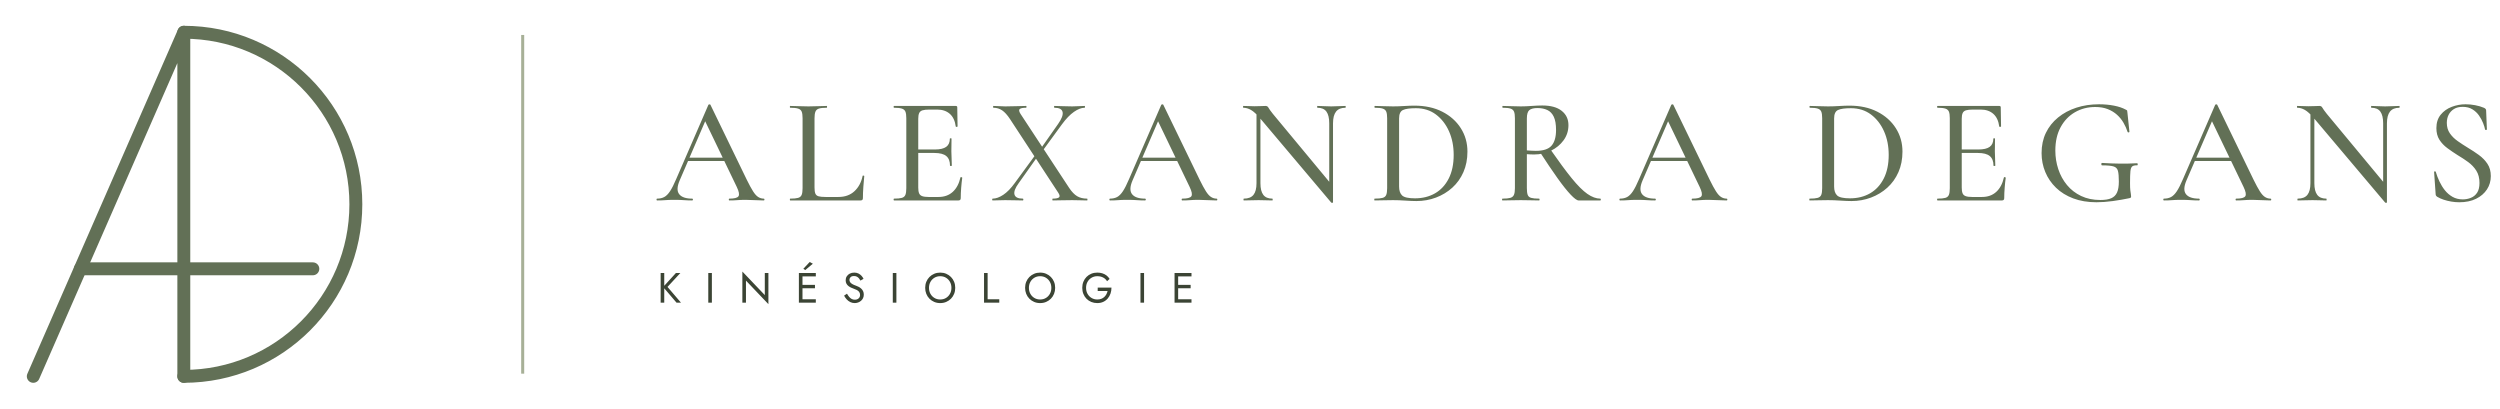
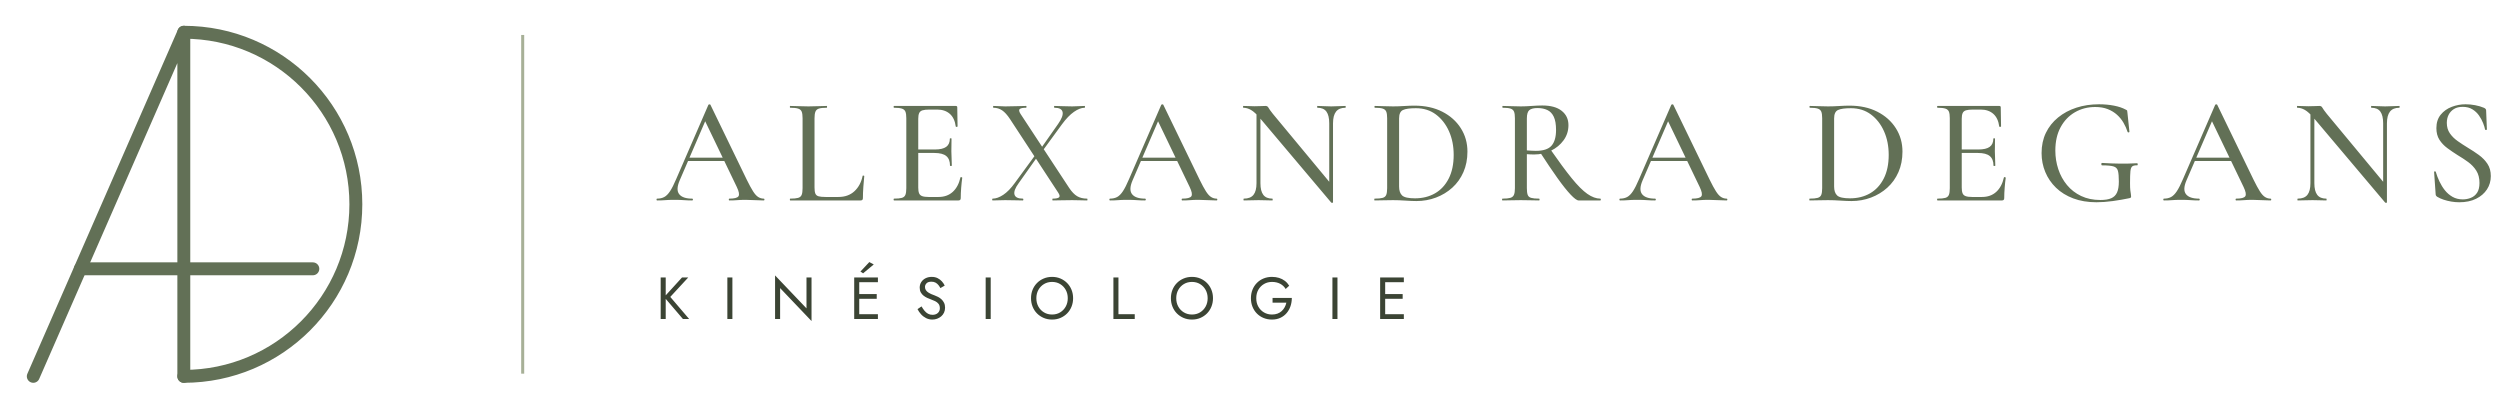
<svg xmlns="http://www.w3.org/2000/svg" viewBox="0 0 826.00 135.11" width="826" height="135" role="img" aria-label="Alexandra Degans, Kinésiologie">
  <g transform="translate(-28.444 -21.333) scale(1.77778)" fill="none" stroke="#627056" stroke-width="2.4" stroke-linecap="round" stroke-linejoin="round">
    <path d="M22 82 L50 18 L50 82" />
    <path d="M50 18 A32 32 0 0 1 50 82" />
    <path d="M30.75 62 H74" />
  </g>
  <path d="M172.50 11.56v112" stroke="#A7B097" stroke-width="1" />
  <path d="M226.35 53.231 226.95 52.131H240.55L240.9 53.231ZM252.2 65.681Q252.45 65.681 252.45 65.981Q252.45 66.281 252.2 66.281Q250.75 66.281 249.225 66.181Q247.7 66.081 246.25 66.081Q244.65 66.081 243.475 66.181Q242.3 66.281 240.85 66.281Q240.65 66.281 240.65 65.981Q240.65 65.681 240.85 65.681Q243.3 65.681 243.85 64.906Q244.4 64.131 243.3 61.831L232.55 39.481L234.15 37.081L224.4 59.681Q223.1 62.731 224.25 64.206Q225.4 65.681 228.55 65.681Q228.8 65.681 228.8 65.981Q228.8 66.281 228.55 66.281Q227.05 66.281 225.8 66.181Q224.55 66.081 222.65 66.081Q220.8 66.081 219.675 66.181Q218.55 66.281 216.95 66.281Q216.75 66.281 216.75 65.981Q216.75 65.681 216.95 65.681Q218.3 65.681 219.3 65.156Q220.3 64.631 221.225 63.231Q222.15 61.831 223.25 59.231L233.9 34.681Q233.95 34.531 234.25 34.506Q234.55 34.481 234.6 34.681L246.6 59.431Q247.8 61.881 248.675 63.256Q249.55 64.631 250.4 65.156Q251.25 65.681 252.2 65.681ZM269.0 39.131V62.031Q269.0 63.331 269.275 64.006Q269.55 64.681 270.325 64.906Q271.1 65.131 272.65 65.131H276.9Q280.15 65.131 282.2 63.231Q284.25 61.331 284.9 58.181Q284.9 58.031 285.175 58.056Q285.45 58.081 285.45 58.231Q285.3 59.681 285.15 61.731Q285.0 63.781 285.0 65.531Q285.0 66.281 284.25 66.281H260.95Q260.85 66.281 260.85 65.981Q260.85 65.681 260.95 65.681Q262.7 65.681 263.575 65.431Q264.45 65.181 264.75 64.431Q265.05 63.681 265.05 62.231V39.081Q265.05 37.631 264.75 36.906Q264.45 36.181 263.575 35.906Q262.7 35.631 260.95 35.631Q260.85 35.631 260.85 35.331Q260.85 35.031 260.95 35.031Q262.15 35.031 263.725 35.106Q265.3 35.181 267.0 35.181Q268.8 35.181 270.325 35.106Q271.85 35.031 273.05 35.031Q273.15 35.031 273.15 35.331Q273.15 35.631 273.05 35.631Q271.3 35.631 270.45 35.906Q269.6 36.181 269.3 36.931Q269.0 37.681 269.0 39.131ZM316.6 66.281H295.3Q295.15 66.281 295.15 65.981Q295.15 65.681 295.3 65.681Q297 65.681 297.875 65.431Q298.75 65.181 299.05 64.431Q299.35 63.681 299.35 62.231V39.081Q299.35 37.631 299.05 36.906Q298.75 36.181 297.875 35.906Q297 35.631 295.3 35.631Q295.15 35.631 295.15 35.331Q295.15 35.031 295.3 35.031H315.7Q316.2 35.031 316.2 35.481L316.3 41.781Q316.3 41.931 316.025 41.956Q315.75 41.981 315.7 41.831Q315.35 39.081 313.75 37.656Q312.15 36.231 309.55 36.231H307Q305.5 36.231 304.7 36.481Q303.9 36.731 303.6 37.406Q303.3 38.081 303.3 39.281V62.031Q303.3 63.231 303.575 63.906Q303.85 64.581 304.6 64.856Q305.35 65.131 306.7 65.131H310Q312.85 65.131 314.7 63.456Q316.55 61.781 317.25 58.681Q317.25 58.531 317.55 58.581Q317.85 58.631 317.85 58.781Q317.65 60.131 317.5 62.031Q317.35 63.931 317.35 65.531Q317.35 66.281 316.6 66.281ZM313.8 54.781Q313.8 52.631 312.575 51.606Q311.35 50.581 308.65 50.581H301.4V49.431H308.8Q311.35 49.431 312.55 48.556Q313.75 47.681 313.75 45.831Q313.75 45.731 314.025 45.731Q314.3 45.731 314.3 45.831Q314.3 47.381 314.275 48.231Q314.25 49.081 314.25 50.031Q314.25 51.181 314.325 52.331Q314.4 53.481 314.4 54.781Q314.4 54.881 314.1 54.881Q313.8 54.881 313.8 54.781ZM347.75 66.281Q347.65 66.281 347.65 65.981Q347.65 65.681 347.75 65.681Q349.3 65.681 349.825 65.281Q350.35 64.881 349.6 63.731L333.65 39.381Q332.3 37.331 331.025 36.481Q329.75 35.631 328.15 35.631Q328.05 35.631 328.05 35.331Q328.05 35.031 328.15 35.031Q329.1 35.031 330.15 35.106Q331.2 35.181 332.1 35.181Q334.15 35.181 335.9 35.106Q337.65 35.031 338.95 35.031Q339.1 35.031 339.1 35.331Q339.1 35.631 338.95 35.631Q337.4 35.631 336.875 36.031Q336.35 36.431 337.1 37.631L353.2 62.131Q354.5 64.081 355.85 64.881Q357.2 65.681 359.15 65.681Q359.25 65.681 359.25 65.981Q359.25 66.281 359.15 66.281Q358.1 66.281 356.85 66.231Q355.6 66.181 354.2 66.181Q352.15 66.181 350.625 66.231Q349.1 66.281 347.75 66.281ZM327.9 66.281Q327.75 66.281 327.75 65.981Q327.75 65.681 327.9 65.681Q329.5 65.681 331.4 64.431Q333.3 63.181 335.25 60.481L342.35 50.781L343.05 51.331L336.5 60.581Q334.75 62.981 335.125 64.331Q335.5 65.681 337.9 65.681Q338.05 65.681 338.05 65.981Q338.05 66.281 337.9 66.281Q336.55 66.281 335.3 66.231Q334.05 66.181 332.05 66.181Q330.7 66.181 329.9 66.231Q329.1 66.281 327.9 66.281ZM343.9 50.581 343.2 50.031 349.55 40.981Q351.35 38.431 351.025 37.031Q350.7 35.631 348.35 35.631Q348.2 35.631 348.2 35.331Q348.2 35.031 348.35 35.031Q349.7 35.031 350.95 35.106Q352.2 35.181 354.2 35.181Q355.55 35.181 356.35 35.106Q357.15 35.031 358.3 35.031Q358.45 35.031 358.45 35.331Q358.45 35.631 358.3 35.631Q356.75 35.631 354.8 36.981Q352.85 38.331 350.8 41.131ZM376.1 53.231 376.7 52.131H390.3L390.65 53.231ZM401.95 65.681Q402.2 65.681 402.2 65.981Q402.2 66.281 401.95 66.281Q400.5 66.281 398.975 66.181Q397.45 66.081 396 66.081Q394.4 66.081 393.225 66.181Q392.05 66.281 390.6 66.281Q390.4 66.281 390.4 65.981Q390.4 65.681 390.6 65.681Q393.05 65.681 393.6 64.906Q394.15 64.131 393.05 61.831L382.3 39.481L383.9 37.081L374.15 59.681Q372.85 62.731 374 64.206Q375.15 65.681 378.3 65.681Q378.55 65.681 378.55 65.981Q378.55 66.281 378.3 66.281Q376.8 66.281 375.55 66.181Q374.3 66.081 372.4 66.081Q370.55 66.081 369.425 66.181Q368.3 66.281 366.7 66.281Q366.5 66.281 366.5 65.981Q366.5 65.681 366.7 65.681Q368.05 65.681 369.05 65.156Q370.05 64.631 370.975 63.231Q371.9 61.831 373 59.231L383.65 34.681Q383.7 34.531 384 34.506Q384.3 34.481 384.35 34.681L396.35 59.431Q397.55 61.881 398.425 63.256Q399.3 64.631 400.15 65.156Q401 65.681 401.95 65.681ZM415.15 60.581V36.181L416.45 36.281V60.581Q416.45 63.181 417.4 64.431Q418.35 65.681 420.4 65.681Q420.5 65.681 420.5 65.981Q420.5 66.281 420.4 66.281Q419.35 66.281 418.275 66.231Q417.2 66.181 415.85 66.181Q414.55 66.181 413.3 66.231Q412.05 66.281 410.95 66.281Q410.85 66.281 410.85 65.981Q410.85 65.681 410.95 65.681Q413.15 65.681 414.15 64.431Q415.15 63.181 415.15 60.581ZM440.45 66.931Q440.45 67.031 440.225 67.056Q440 67.081 439.9 67.031L416.35 39.131Q414.6 37.081 413.325 36.356Q412.05 35.631 410.8 35.631Q410.7 35.631 410.7 35.331Q410.7 35.031 410.8 35.031Q411.75 35.031 412.7 35.081Q413.65 35.131 414.45 35.131Q415.65 35.131 416.65 35.081Q417.65 35.031 418.15 35.031Q418.8 35.031 419.1 35.606Q419.4 36.181 420.55 37.631L440.05 61.131ZM440.45 40.781V66.931L439.2 65.381V40.781Q439.2 38.181 438.275 36.906Q437.35 35.631 435.3 35.631Q435.2 35.631 435.2 35.331Q435.2 35.031 435.3 35.031Q436.35 35.031 437.45 35.106Q438.55 35.181 439.85 35.181Q441.1 35.181 442.3 35.106Q443.5 35.031 444.55 35.031Q444.65 35.031 444.65 35.331Q444.65 35.631 444.55 35.631Q442.45 35.631 441.45 36.906Q440.45 38.181 440.45 40.781ZM468.05 66.481Q466.55 66.481 464.35 66.331Q462.15 66.181 460.3 66.181Q458.6 66.181 457.025 66.231Q455.45 66.281 454.2 66.281Q454.1 66.281 454.1 65.981Q454.1 65.681 454.2 65.681Q455.95 65.681 456.85 65.431Q457.75 65.181 458.05 64.431Q458.35 63.681 458.35 62.231V39.081Q458.35 37.631 458.05 36.906Q457.75 36.181 456.875 35.906Q456 35.631 454.3 35.631Q454.15 35.631 454.15 35.331Q454.15 35.031 454.3 35.031Q455.55 35.031 457.075 35.106Q458.6 35.181 460.3 35.181Q462 35.181 463.975 35.056Q465.95 34.931 467.35 34.931Q472.65 34.931 476.575 36.931Q480.5 38.931 482.7 42.381Q484.9 45.831 484.9 50.131Q484.9 53.881 483.575 56.906Q482.25 59.931 479.9 62.056Q477.55 64.181 474.5 65.331Q471.45 66.481 468.05 66.481ZM467.55 65.581Q471.3 65.581 474.175 63.931Q477.05 62.281 478.7 59.056Q480.35 55.831 480.35 51.231Q480.35 46.881 478.8 43.406Q477.25 39.931 474.475 37.856Q471.7 35.781 467.85 35.781Q464.85 35.781 463.575 36.381Q462.3 36.981 462.3 39.181V61.681Q462.3 63.681 463.3 64.631Q464.3 65.581 467.55 65.581ZM521.65 66.281Q520.85 66.281 519.025 64.356Q517.2 62.431 514.65 58.856Q512.1 55.281 508.9 50.331L512.25 49.281Q516.45 55.331 519.375 58.931Q522.3 62.531 524.55 64.106Q526.8 65.681 528.85 65.681Q529 65.681 529 65.981Q529 66.281 528.85 66.281Q526.05 66.281 524.275 66.281Q522.5 66.281 521.65 66.281ZM509.65 34.881Q513.85 34.881 516.075 36.656Q518.3 38.431 518.3 41.381Q518.3 44.181 516.7 46.381Q515.1 48.581 512.525 49.831Q509.95 51.081 507 51.081Q506.4 51.081 505.75 51.056Q505.1 51.031 504.55 50.981V62.231Q504.55 63.681 504.825 64.431Q505.1 65.181 505.975 65.431Q506.85 65.681 508.6 65.681Q508.75 65.681 508.75 65.981Q508.75 66.281 508.6 66.281Q507.35 66.281 505.85 66.231Q504.35 66.181 502.55 66.181Q500.85 66.181 499.3 66.231Q497.75 66.281 496.5 66.281Q496.35 66.281 496.35 65.981Q496.35 65.681 496.5 65.681Q498.2 65.681 499.075 65.431Q499.95 65.181 500.275 64.431Q500.6 63.681 500.6 62.231V39.081Q500.6 37.631 500.3 36.906Q500 36.181 499.15 35.906Q498.3 35.631 496.55 35.631Q496.45 35.631 496.45 35.331Q496.45 35.031 496.55 35.031Q497.8 35.031 499.325 35.106Q500.85 35.181 502.55 35.181Q504.15 35.181 506.15 35.031Q508.15 34.881 509.65 34.881ZM514.2 42.981Q514.2 40.181 513.45 38.606Q512.7 37.031 511.325 36.381Q509.95 35.731 508.1 35.731Q506.2 35.731 505.375 36.406Q504.55 37.081 504.55 39.181V49.731Q505.25 49.781 506.075 49.831Q506.9 49.881 507.5 49.881Q511.2 49.881 512.7 48.181Q514.2 46.481 514.2 42.981ZM544.75 53.231 545.35 52.131H558.95L559.3 53.231ZM570.6 65.681Q570.85 65.681 570.85 65.981Q570.85 66.281 570.6 66.281Q569.15 66.281 567.625 66.181Q566.1 66.081 564.65 66.081Q563.05 66.081 561.875 66.181Q560.7 66.281 559.25 66.281Q559.05 66.281 559.05 65.981Q559.05 65.681 559.25 65.681Q561.7 65.681 562.25 64.906Q562.8 64.131 561.7 61.831L550.95 39.481L552.55 37.081L542.8 59.681Q541.5 62.731 542.65 64.206Q543.8 65.681 546.95 65.681Q547.2 65.681 547.2 65.981Q547.2 66.281 546.95 66.281Q545.45 66.281 544.2 66.181Q542.95 66.081 541.05 66.081Q539.2 66.081 538.075 66.181Q536.95 66.281 535.35 66.281Q535.15 66.281 535.15 65.981Q535.15 65.681 535.35 65.681Q536.7 65.681 537.7 65.156Q538.7 64.631 539.625 63.231Q540.55 61.831 541.65 59.231L552.3 34.681Q552.35 34.531 552.65 34.506Q552.95 34.481 553 34.681L565 59.431Q566.2 61.881 567.075 63.256Q567.95 64.631 568.8 65.156Q569.65 65.681 570.6 65.681ZM611.9 66.481Q610.4 66.481 608.2 66.331Q606 66.181 604.15 66.181Q602.45 66.181 600.875 66.231Q599.3 66.281 598.05 66.281Q597.95 66.281 597.95 65.981Q597.95 65.681 598.05 65.681Q599.8 65.681 600.7 65.431Q601.6 65.181 601.9 64.431Q602.2 63.681 602.2 62.231V39.081Q602.2 37.631 601.9 36.906Q601.6 36.181 600.725 35.906Q599.85 35.631 598.15 35.631Q598 35.631 598 35.331Q598 35.031 598.15 35.031Q599.4 35.031 600.925 35.106Q602.45 35.181 604.15 35.181Q605.85 35.181 607.825 35.056Q609.8 34.931 611.2 34.931Q616.5 34.931 620.425 36.931Q624.35 38.931 626.55 42.381Q628.75 45.831 628.75 50.131Q628.75 53.881 627.425 56.906Q626.1 59.931 623.75 62.056Q621.4 64.181 618.35 65.331Q615.3 66.481 611.9 66.481ZM611.4 65.581Q615.15 65.581 618.025 63.931Q620.9 62.281 622.55 59.056Q624.2 55.831 624.2 51.231Q624.2 46.881 622.65 43.406Q621.1 39.931 618.325 37.856Q615.55 35.781 611.7 35.781Q608.7 35.781 607.425 36.381Q606.15 36.981 606.15 39.181V61.681Q606.15 63.681 607.15 64.631Q608.15 65.581 611.4 65.581ZM661.65 66.281H640.35Q640.2 66.281 640.2 65.981Q640.2 65.681 640.35 65.681Q642.05 65.681 642.925 65.431Q643.8 65.181 644.1 64.431Q644.4 63.681 644.4 62.231V39.081Q644.4 37.631 644.1 36.906Q643.8 36.181 642.925 35.906Q642.05 35.631 640.35 35.631Q640.2 35.631 640.2 35.331Q640.2 35.031 640.35 35.031H660.75Q661.25 35.031 661.25 35.481L661.35 41.781Q661.35 41.931 661.075 41.956Q660.8 41.981 660.75 41.831Q660.4 39.081 658.8 37.656Q657.2 36.231 654.6 36.231H652.05Q650.55 36.231 649.75 36.481Q648.95 36.731 648.65 37.406Q648.35 38.081 648.35 39.281V62.031Q648.35 63.231 648.625 63.906Q648.9 64.581 649.65 64.856Q650.4 65.131 651.75 65.131H655.05Q657.9 65.131 659.75 63.456Q661.6 61.781 662.3 58.681Q662.3 58.531 662.6 58.581Q662.9 58.631 662.9 58.781Q662.7 60.131 662.55 62.031Q662.4 63.931 662.4 65.531Q662.4 66.281 661.65 66.281ZM658.85 54.781Q658.85 52.631 657.625 51.606Q656.4 50.581 653.7 50.581H646.45V49.431H653.85Q656.4 49.431 657.6 48.556Q658.8 47.681 658.8 45.831Q658.8 45.731 659.075 45.731Q659.35 45.731 659.35 45.831Q659.35 47.381 659.325 48.231Q659.3 49.081 659.3 50.031Q659.3 51.181 659.375 52.331Q659.45 53.481 659.45 54.781Q659.45 54.881 659.15 54.881Q658.85 54.881 658.85 54.781ZM692.9 66.881Q688.6 66.881 685.225 65.606Q681.85 64.331 679.525 62.081Q677.2 59.831 675.975 56.881Q674.75 53.931 674.75 50.631Q674.75 46.881 676.175 43.931Q677.6 40.981 680.2 38.856Q682.8 36.731 686.25 35.606Q689.7 34.481 693.75 34.481Q696.35 34.481 698.675 34.931Q701 35.381 702.55 36.231Q703 36.431 703.05 36.581Q703.1 36.731 703.15 37.381L703.8 43.581Q703.8 43.731 703.55 43.781Q703.3 43.831 703.2 43.631Q702.7 42.081 701.85 40.606Q701 39.131 699.7 37.956Q698.4 36.781 696.625 36.081Q694.85 35.381 692.5 35.381Q688.8 35.381 685.8 37.106Q682.8 38.831 681.05 42.056Q679.3 45.281 679.3 49.781Q679.3 52.981 680.275 55.931Q681.25 58.881 683.15 61.181Q685.05 63.481 687.825 64.806Q690.6 66.131 694.2 66.131Q696.45 66.131 697.775 65.556Q699.1 64.981 699.7 63.656Q700.3 62.331 700.3 60.031Q700.3 57.631 700.0 56.506Q699.7 55.381 698.55 55.031Q697.4 54.681 694.8 54.681Q694.5 54.681 694.5 54.281Q694.5 53.881 694.75 53.881Q698.05 54.081 700.725 54.106Q703.4 54.131 706.3 53.981Q706.55 53.981 706.55 54.331Q706.55 54.681 706.3 54.681Q705.25 54.631 704.75 55.006Q704.25 55.381 704.125 56.631Q704 57.881 704 60.531Q704 62.181 704.1 62.981Q704.2 63.781 704.275 64.156Q704.35 64.531 704.35 64.931Q704.35 65.231 704.25 65.331Q704.15 65.431 703.8 65.531Q701.2 66.081 698.325 66.481Q695.45 66.881 692.9 66.881ZM724.6 53.231 725.2 52.131H738.8L739.15 53.231ZM750.45 65.681Q750.7 65.681 750.7 65.981Q750.7 66.281 750.45 66.281Q749 66.281 747.475 66.181Q745.95 66.081 744.5 66.081Q742.9 66.081 741.725 66.181Q740.55 66.281 739.1 66.281Q738.9 66.281 738.9 65.981Q738.9 65.681 739.1 65.681Q741.55 65.681 742.1 64.906Q742.65 64.131 741.55 61.831L730.8 39.481L732.4 37.081L722.65 59.681Q721.35 62.731 722.5 64.206Q723.65 65.681 726.8 65.681Q727.05 65.681 727.05 65.981Q727.05 66.281 726.8 66.281Q725.3 66.281 724.05 66.181Q722.8 66.081 720.9 66.081Q719.05 66.081 717.925 66.181Q716.8 66.281 715.2 66.281Q715 66.281 715 65.981Q715 65.681 715.2 65.681Q716.55 65.681 717.55 65.156Q718.55 64.631 719.475 63.231Q720.4 61.831 721.5 59.231L732.15 34.681Q732.2 34.531 732.5 34.506Q732.8 34.481 732.85 34.681L744.85 59.431Q746.05 61.881 746.925 63.256Q747.8 64.631 748.65 65.156Q749.5 65.681 750.45 65.681ZM763.65 60.581V36.181L764.95 36.281V60.581Q764.95 63.181 765.9 64.431Q766.85 65.681 768.9 65.681Q769 65.681 769 65.981Q769 66.281 768.9 66.281Q767.85 66.281 766.775 66.231Q765.7 66.181 764.35 66.181Q763.05 66.181 761.8 66.231Q760.55 66.281 759.45 66.281Q759.35 66.281 759.35 65.981Q759.35 65.681 759.45 65.681Q761.65 65.681 762.65 64.431Q763.65 63.181 763.65 60.581ZM788.95 66.931Q788.95 67.031 788.725 67.056Q788.5 67.081 788.4 67.031L764.85 39.131Q763.1 37.081 761.825 36.356Q760.55 35.631 759.3 35.631Q759.2 35.631 759.2 35.331Q759.2 35.031 759.3 35.031Q760.25 35.031 761.2 35.081Q762.15 35.131 762.95 35.131Q764.15 35.131 765.15 35.081Q766.15 35.031 766.65 35.031Q767.3 35.031 767.6 35.606Q767.9 36.181 769.05 37.631L788.55 61.131ZM788.95 40.781V66.931L787.7 65.381V40.781Q787.7 38.181 786.775 36.906Q785.85 35.631 783.8 35.631Q783.7 35.631 783.7 35.331Q783.7 35.031 783.8 35.031Q784.85 35.031 785.95 35.106Q787.05 35.181 788.35 35.181Q789.6 35.181 790.8 35.106Q792 35.031 793.05 35.031Q793.15 35.031 793.15 35.331Q793.15 35.631 793.05 35.631Q790.95 35.631 789.95 36.906Q788.95 38.181 788.95 40.781ZM808.75 40.631Q808.75 42.631 809.75 44.081Q810.75 45.531 812.35 46.656Q813.95 47.781 815.75 48.881Q817.6 49.981 819.325 51.231Q821.05 52.481 822.175 54.156Q823.3 55.831 823.3 58.231Q823.3 60.681 822.025 62.631Q820.75 64.581 818.425 65.731Q816.1 66.881 812.85 66.881Q811.55 66.881 810.225 66.656Q808.9 66.431 807.7 66.031Q806.5 65.631 805.5 65.031Q805.3 64.881 805.175 64.681Q805.05 64.481 805.05 64.081L804.55 56.931Q804.5 56.681 804.775 56.656Q805.05 56.631 805.1 56.831Q805.55 58.381 806.3 59.981Q807.05 61.581 808.1 62.906Q809.15 64.231 810.625 65.081Q812.1 65.931 814.05 65.931Q815.4 65.931 816.675 65.431Q817.95 64.931 818.75 63.756Q819.55 62.581 819.55 60.481Q819.55 58.081 818.5 56.431Q817.45 54.781 815.8 53.581Q814.15 52.381 812.3 51.281Q810.55 50.181 808.925 48.981Q807.3 47.781 806.3 46.206Q805.3 44.631 805.3 42.381Q805.3 39.681 806.725 37.931Q808.15 36.181 810.375 35.331Q812.6 34.481 814.95 34.481Q816.5 34.481 818.1 34.781Q819.7 35.081 821 35.631Q821.45 35.831 821.6 36.056Q821.75 36.281 821.75 36.531L822 42.781Q822 42.931 821.75 42.981Q821.5 43.031 821.4 42.831Q821.25 41.981 820.75 40.706Q820.25 39.431 819.4 38.206Q818.55 36.981 817.225 36.156Q815.9 35.331 814 35.331Q812.25 35.331 811.1 36.056Q809.95 36.781 809.35 37.956Q808.75 39.131 808.75 40.631Z" fill="#627056" />
-   <path d="M218.12 90.281V100.081H219.31V90.281ZM223.16 90.281 218.946 94.901 223.37 100.081H224.84L220.388 94.873L224.63 90.281ZM233.87 90.281V100.081H235.06V90.281ZM252.56 90.281V97.575L245.14 89.791V100.081H246.33V92.787L253.75 100.571V90.281ZM264.488 100.081H269.43V98.961H264.488ZM264.488 91.401H269.43V90.281H264.488ZM264.488 95.321H269.15V94.201H264.488ZM263.83 90.281V100.081H265.02V90.281ZM268.45 87.201 267.4 86.641 265.3 88.881 265.93 89.301ZM279.734 97.113 278.782 97.757Q279.104 98.401 279.615 98.968Q280.126 99.535 280.805 99.878Q281.484 100.221 282.282 100.221Q282.87 100.221 283.409 100.025Q283.948 99.829 284.375 99.465Q284.802 99.101 285.047 98.583Q285.292 98.065 285.292 97.421Q285.292 96.749 285.054 96.266Q284.816 95.783 284.445 95.44Q284.074 95.097 283.64 94.873Q283.206 94.649 282.814 94.509Q281.96 94.215 281.463 93.914Q280.966 93.613 280.756 93.27Q280.546 92.927 280.546 92.521Q280.546 92.045 280.91 91.66Q281.274 91.275 282.072 91.275Q282.646 91.275 283.045 91.499Q283.444 91.723 283.724 92.073Q284.004 92.423 284.186 92.787L285.208 92.199Q284.97 91.681 284.55 91.212Q284.13 90.743 283.535 90.442Q282.94 90.141 282.142 90.141Q281.316 90.141 280.672 90.47Q280.028 90.799 279.664 91.373Q279.3 91.947 279.3 92.675Q279.3 93.347 279.559 93.809Q279.818 94.271 280.224 94.586Q280.63 94.901 281.078 95.104Q281.526 95.307 281.89 95.433Q282.45 95.629 282.947 95.874Q283.444 96.119 283.752 96.511Q284.06 96.903 284.06 97.561Q284.06 98.233 283.584 98.667Q283.108 99.101 282.324 99.101Q281.736 99.101 281.274 98.849Q280.812 98.597 280.441 98.149Q280.07 97.701 279.734 97.113ZM294.882 90.281V100.081H296.072V90.281ZM306.852 95.181Q306.852 94.075 307.335 93.207Q307.818 92.339 308.658 91.835Q309.498 91.331 310.562 91.331Q311.64 91.331 312.473 91.835Q313.306 92.339 313.789 93.207Q314.272 94.075 314.272 95.181Q314.272 96.287 313.789 97.155Q313.306 98.023 312.473 98.527Q311.64 99.031 310.562 99.031Q309.498 99.031 308.658 98.527Q307.818 98.023 307.335 97.155Q306.852 96.287 306.852 95.181ZM305.592 95.181Q305.592 96.245 305.963 97.169Q306.334 98.093 307.006 98.772Q307.678 99.451 308.588 99.836Q309.498 100.221 310.562 100.221Q311.64 100.221 312.543 99.836Q313.446 99.451 314.118 98.772Q314.79 98.093 315.161 97.169Q315.532 96.245 315.532 95.181Q315.532 94.103 315.161 93.186Q314.79 92.269 314.118 91.59Q313.446 90.911 312.543 90.526Q311.64 90.141 310.562 90.141Q309.498 90.141 308.588 90.526Q307.678 90.911 307.006 91.59Q306.334 92.269 305.963 93.186Q305.592 94.103 305.592 95.181ZM325.052 90.281V100.081H330.092V98.961H326.242V90.281ZM339.892 95.181Q339.892 94.075 340.375 93.207Q340.858 92.339 341.698 91.835Q342.538 91.331 343.602 91.331Q344.68 91.331 345.513 91.835Q346.346 92.339 346.829 93.207Q347.312 94.075 347.312 95.181Q347.312 96.287 346.829 97.155Q346.346 98.023 345.513 98.527Q344.68 99.031 343.602 99.031Q342.538 99.031 341.698 98.527Q340.858 98.023 340.375 97.155Q339.892 96.287 339.892 95.181ZM338.632 95.181Q338.632 96.245 339.003 97.169Q339.374 98.093 340.046 98.772Q340.718 99.451 341.628 99.836Q342.538 100.221 343.602 100.221Q344.68 100.221 345.583 99.836Q346.486 99.451 347.158 98.772Q347.83 98.093 348.201 97.169Q348.572 96.245 348.572 95.181Q348.572 94.103 348.201 93.186Q347.83 92.269 347.158 91.59Q346.486 90.911 345.583 90.526Q344.68 90.141 343.602 90.141Q342.538 90.141 341.628 90.526Q340.718 90.911 340.046 91.59Q339.374 92.269 339.003 93.186Q338.632 94.103 338.632 95.181ZM362.642 96.231H365.904Q365.778 96.805 365.505 97.309Q365.232 97.813 364.812 98.205Q364.392 98.597 363.811 98.814Q363.23 99.031 362.502 99.031Q361.466 99.031 360.626 98.541Q359.786 98.051 359.289 97.183Q358.792 96.315 358.792 95.181Q358.792 94.033 359.289 93.172Q359.786 92.311 360.626 91.821Q361.466 91.331 362.502 91.331Q363.622 91.331 364.448 91.772Q365.274 92.213 365.736 92.997L366.576 92.227Q366.156 91.541 365.547 91.079Q364.938 90.617 364.175 90.379Q363.412 90.141 362.502 90.141Q361.438 90.141 360.528 90.512Q359.618 90.883 358.946 91.562Q358.274 92.241 357.903 93.165Q357.532 94.089 357.532 95.181Q357.532 96.273 357.903 97.197Q358.274 98.121 358.946 98.8Q359.618 99.479 360.528 99.85Q361.438 100.221 362.502 100.221Q363.622 100.221 364.497 99.808Q365.372 99.395 365.974 98.681Q366.576 97.967 366.884 97.05Q367.192 96.133 367.192 95.111H362.642ZM376.782 90.281V100.081H377.972V90.281ZM388.71 100.081H393.652V98.961H388.71ZM388.71 91.401H393.652V90.281H388.71ZM388.71 95.321H393.372V94.201H388.71ZM388.052 90.281V100.081H389.242V90.281Z" fill="#3B4434" />
+   <g transform="translate(218.1 86.6) scale(1.4) translate(-218.1 -86.6)">
+     <path d="M218.12 90.281V100.081H219.31V90.281ZM223.16 90.281 218.946 94.901 223.37 100.081H224.84L220.388 94.873L224.63 90.281ZM233.87 90.281V100.081H235.06V90.281ZM252.56 90.281V97.575L245.14 89.791V100.081H246.33V92.787L253.75 100.571V90.281ZM264.488 100.081H269.43V98.961H264.488ZM264.488 91.401H269.43V90.281H264.488ZM264.488 95.321H269.15V94.201H264.488ZM263.83 90.281V100.081H265.02V90.281ZM268.45 87.201 267.4 86.641 265.3 88.881 265.93 89.301ZM279.734 97.113 278.782 97.757Q279.104 98.401 279.615 98.968Q280.126 99.535 280.805 99.878Q281.484 100.221 282.282 100.221Q282.87 100.221 283.409 100.025Q283.948 99.829 284.375 99.465Q284.802 99.101 285.047 98.583Q285.292 98.065 285.292 97.421Q285.292 96.749 285.054 96.266Q284.816 95.783 284.445 95.44Q284.074 95.097 283.64 94.873Q283.206 94.649 282.814 94.509Q281.96 94.215 281.463 93.914Q280.966 93.613 280.756 93.27Q280.546 92.927 280.546 92.521Q280.546 92.045 280.91 91.66Q281.274 91.275 282.072 91.275Q282.646 91.275 283.045 91.499Q283.444 91.723 283.724 92.073Q284.004 92.423 284.186 92.787L285.208 92.199Q284.97 91.681 284.55 91.212Q284.13 90.743 283.535 90.442Q282.94 90.141 282.142 90.141Q281.316 90.141 280.672 90.47Q280.028 90.799 279.664 91.373Q279.3 91.947 279.3 92.675Q279.3 93.347 279.559 93.809Q279.818 94.271 280.224 94.586Q280.63 94.901 281.078 95.104Q281.526 95.307 281.89 95.433Q282.45 95.629 282.947 95.874Q283.444 96.119 283.752 96.511Q284.06 96.903 284.06 97.561Q284.06 98.233 283.584 98.667Q283.108 99.101 282.324 99.101Q281.736 99.101 281.274 98.849Q280.812 98.597 280.441 98.149Q280.07 97.701 279.734 97.113ZM294.882 90.281V100.081H296.072V90.281ZM306.852 95.181Q306.852 94.075 307.335 93.207Q307.818 92.339 308.658 91.835Q309.498 91.331 310.562 91.331Q311.64 91.331 312.473 91.835Q313.306 92.339 313.789 93.207Q314.272 94.075 314.272 95.181Q314.272 96.287 313.789 97.155Q313.306 98.023 312.473 98.527Q311.64 99.031 310.562 99.031Q309.498 99.031 308.658 98.527Q307.818 98.023 307.335 97.155Q306.852 96.287 306.852 95.181ZM305.592 95.181Q305.592 96.245 305.963 97.169Q306.334 98.093 307.006 98.772Q307.678 99.451 308.588 99.836Q309.498 100.221 310.562 100.221Q311.64 100.221 312.543 99.836Q313.446 99.451 314.118 98.772Q314.79 98.093 315.161 97.169Q315.532 96.245 315.532 95.181Q315.532 94.103 315.161 93.186Q314.79 92.269 314.118 91.59Q313.446 90.911 312.543 90.526Q311.64 90.141 310.562 90.141Q309.498 90.141 308.588 90.526Q307.678 90.911 307.006 91.59Q306.334 92.269 305.963 93.186Q305.592 94.103 305.592 95.181ZM325.052 90.281V100.081H330.092V98.961H326.242V90.281ZM339.892 95.181Q339.892 94.075 340.375 93.207Q340.858 92.339 341.698 91.835Q342.538 91.331 343.602 91.331Q344.68 91.331 345.513 91.835Q346.346 92.339 346.829 93.207Q347.312 94.075 347.312 95.181Q347.312 96.287 346.829 97.155Q346.346 98.023 345.513 98.527Q344.68 99.031 343.602 99.031Q342.538 99.031 341.698 98.527Q340.858 98.023 340.375 97.155Q339.892 96.287 339.892 95.181ZM338.632 95.181Q338.632 96.245 339.003 97.169Q339.374 98.093 340.046 98.772Q340.718 99.451 341.628 99.836Q342.538 100.221 343.602 100.221Q344.68 100.221 345.583 99.836Q346.486 99.451 347.158 98.772Q347.83 98.093 348.201 97.169Q348.572 96.245 348.572 95.181Q348.572 94.103 348.201 93.186Q347.83 92.269 347.158 91.59Q346.486 90.911 345.583 90.526Q344.68 90.141 343.602 90.141Q342.538 90.141 341.628 90.526Q340.718 90.911 340.046 91.59Q339.374 92.269 339.003 93.186Q338.632 94.103 338.632 95.181ZM362.642 96.231H365.904Q365.778 96.805 365.505 97.309Q365.232 97.813 364.812 98.205Q364.392 98.597 363.811 98.814Q363.23 99.031 362.502 99.031Q361.466 99.031 360.626 98.541Q359.786 98.051 359.289 97.183Q358.792 96.315 358.792 95.181Q358.792 94.033 359.289 93.172Q359.786 92.311 360.626 91.821Q361.466 91.331 362.502 91.331Q363.622 91.331 364.448 91.772Q365.274 92.213 365.736 92.997L366.576 92.227Q366.156 91.541 365.547 91.079Q364.938 90.617 364.175 90.379Q363.412 90.141 362.502 90.141Q361.438 90.141 360.528 90.512Q359.618 90.883 358.946 91.562Q358.274 92.241 357.903 93.165Q357.532 94.089 357.532 95.181Q357.532 96.273 357.903 97.197Q358.274 98.121 358.946 98.8Q359.618 99.479 360.528 99.85Q361.438 100.221 362.502 100.221Q363.622 100.221 364.497 99.808Q365.372 99.395 365.974 98.681Q366.576 97.967 366.884 97.05Q367.192 96.133 367.192 95.111H362.642ZM376.782 90.281V100.081H377.972V90.281ZM388.71 100.081H393.652V98.961H388.71ZM388.71 91.401H393.652V90.281H388.71ZM388.71 95.321H393.372V94.201H388.71ZM388.052 90.281V100.081H389.242V90.281Z" fill="#3B4434" />
+   </g>
</svg>
